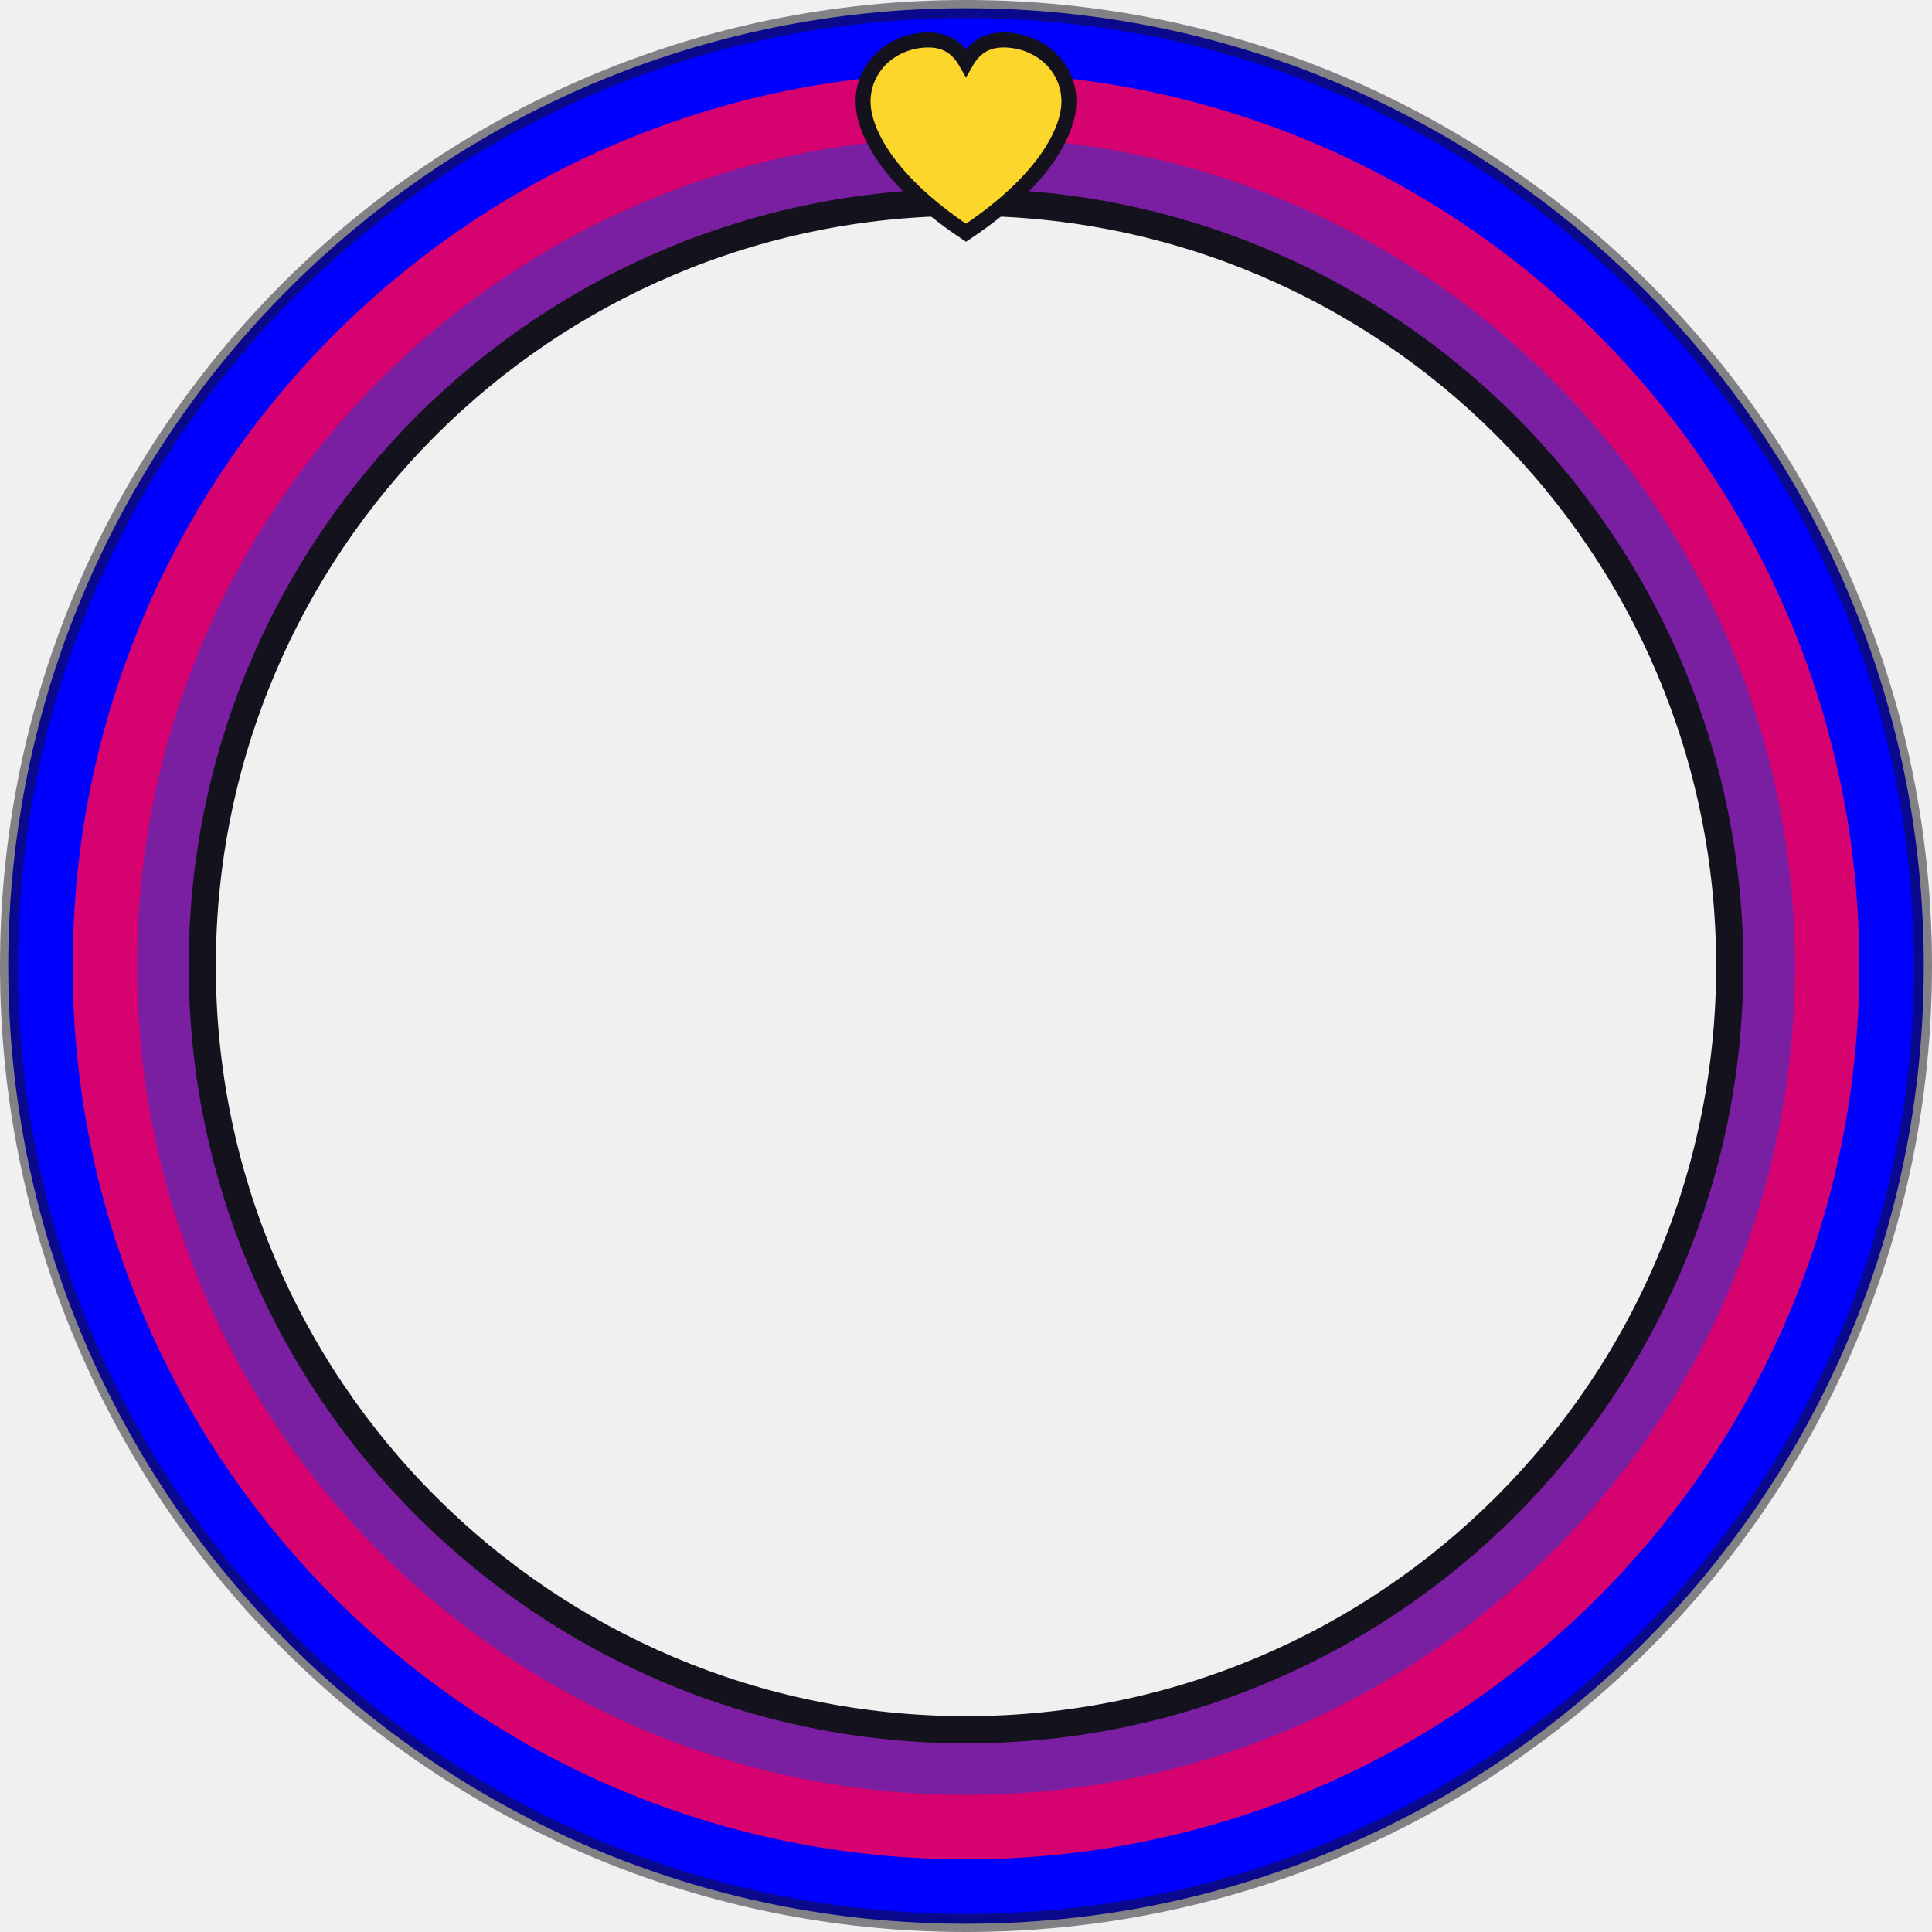
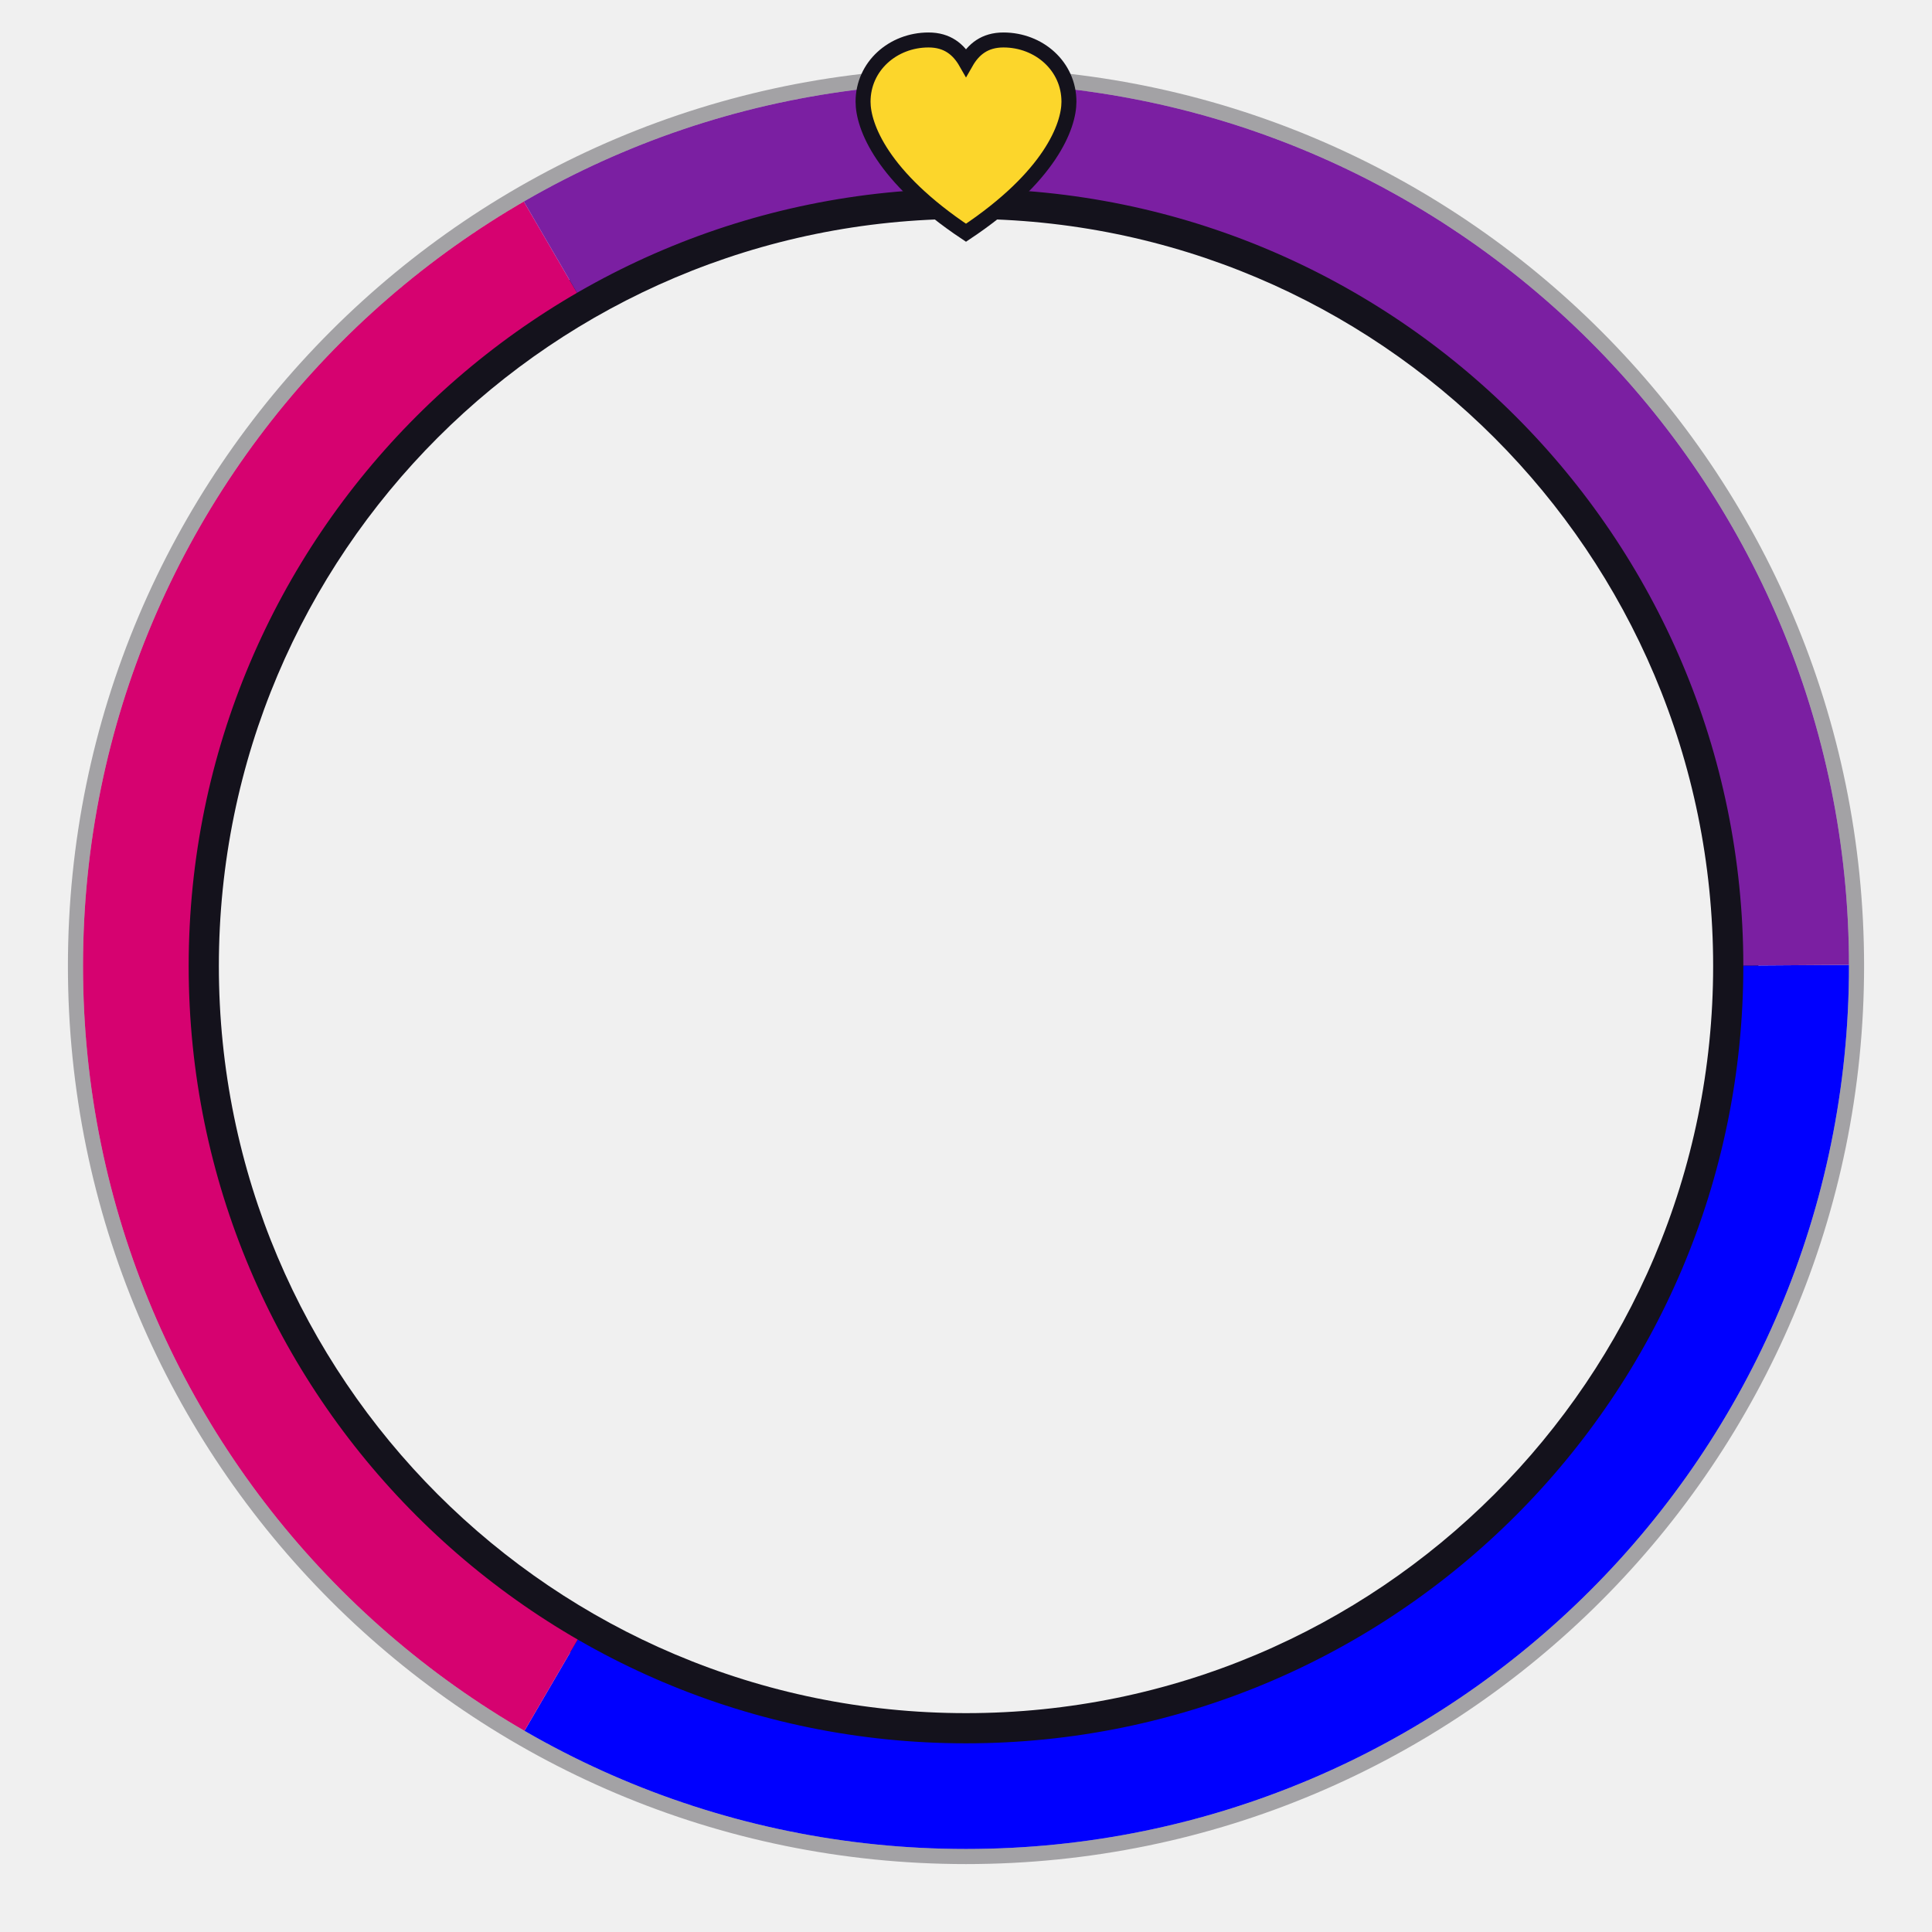
<svg xmlns="http://www.w3.org/2000/svg" viewBox="0 0 128 128" width="128" height="128" role="presentation">
-   <circle cx="64" cy="64" r="61.27" fill="none" stroke="#0000FF" stroke-width="4.37" />
-   <circle cx="64" cy="64" r="57" fill="none" stroke="#D60270" stroke-width="4.37" />
-   <circle cx="64" cy="64" r="52.73" fill="none" stroke="#7B1FA2" stroke-width="4.37" />
-   <circle cx="64" cy="64" r="50.6" fill="none" stroke="#14121C" stroke-width="1.8" />
-   <circle cx="64" cy="64" r="63.4" fill="none" stroke="#14121C" stroke-width="1.2" stroke-opacity=".5" />
-   <path d="M46 64 L74 46.4 L74 81.6 Z" fill="#FFFFFF" transform="rotate(-90 64 64)" opacity="0" />
+   <style>
+     .turn { animation: spin 24s linear infinite; transform-box: view-box; transform-origin: 64px 64px }
+     @keyframes spin { to { transform: rotate(360deg) } }
+     @media (prefers-reduced-motion: reduce) { .turn { animation: none } }
+   </style>
+   <defs>
+     <circle id="band" cx="64" cy="64" r="55" fill="none" stroke-width="7" stroke-dasharray="115.19 230.38" />
+   </defs>
+   <circle cx="64" cy="64" r="51" fill="none" stroke="#14121C" stroke-width="3" />
+   <g class="turn">
+     <use href="#band" stroke="#0000FF" stroke-dashoffset="-0.00" />
+     <use href="#band" stroke="#D60270" stroke-dashoffset="-115.19" />
+     <use href="#band" stroke="#7B1FA2" stroke-dashoffset="-230.38" />
+   </g>
+   <circle cx="64" cy="64" r="59" fill="none" stroke="#14121C" stroke-opacity=".35" stroke-width="1" />
  <g transform="translate(64 8.6) scale(.62)">
    <path d="M0 11 C-9 5 -11 -.4 -11 -3 C-11 -6.8 -7.8 -9.6 -4 -9.6              C-2 -9.6 -.8 -8.6 0 -7.2 C.8 -8.6 2 -9.6 4 -9.6              C7.8 -9.6 11 -6.8 11 -3 C11 -.4 9 5 0 11 Z" fill="#FCD62B" />
    <path d="M0 11 C-9 5 -11 -.4 -11 -3 C-11 -6.8 -7.8 -9.6 -4 -9.6              C-2 -9.6 -.8 -8.6 0 -7.2 C.8 -8.6 2 -9.6 4 -9.6              C7.8 -9.6 11 -6.8 11 -3 C11 -.4 9 5 0 11 Z" fill="none" stroke="#14121C" stroke-width="1.6" />
  </g>
</svg>
